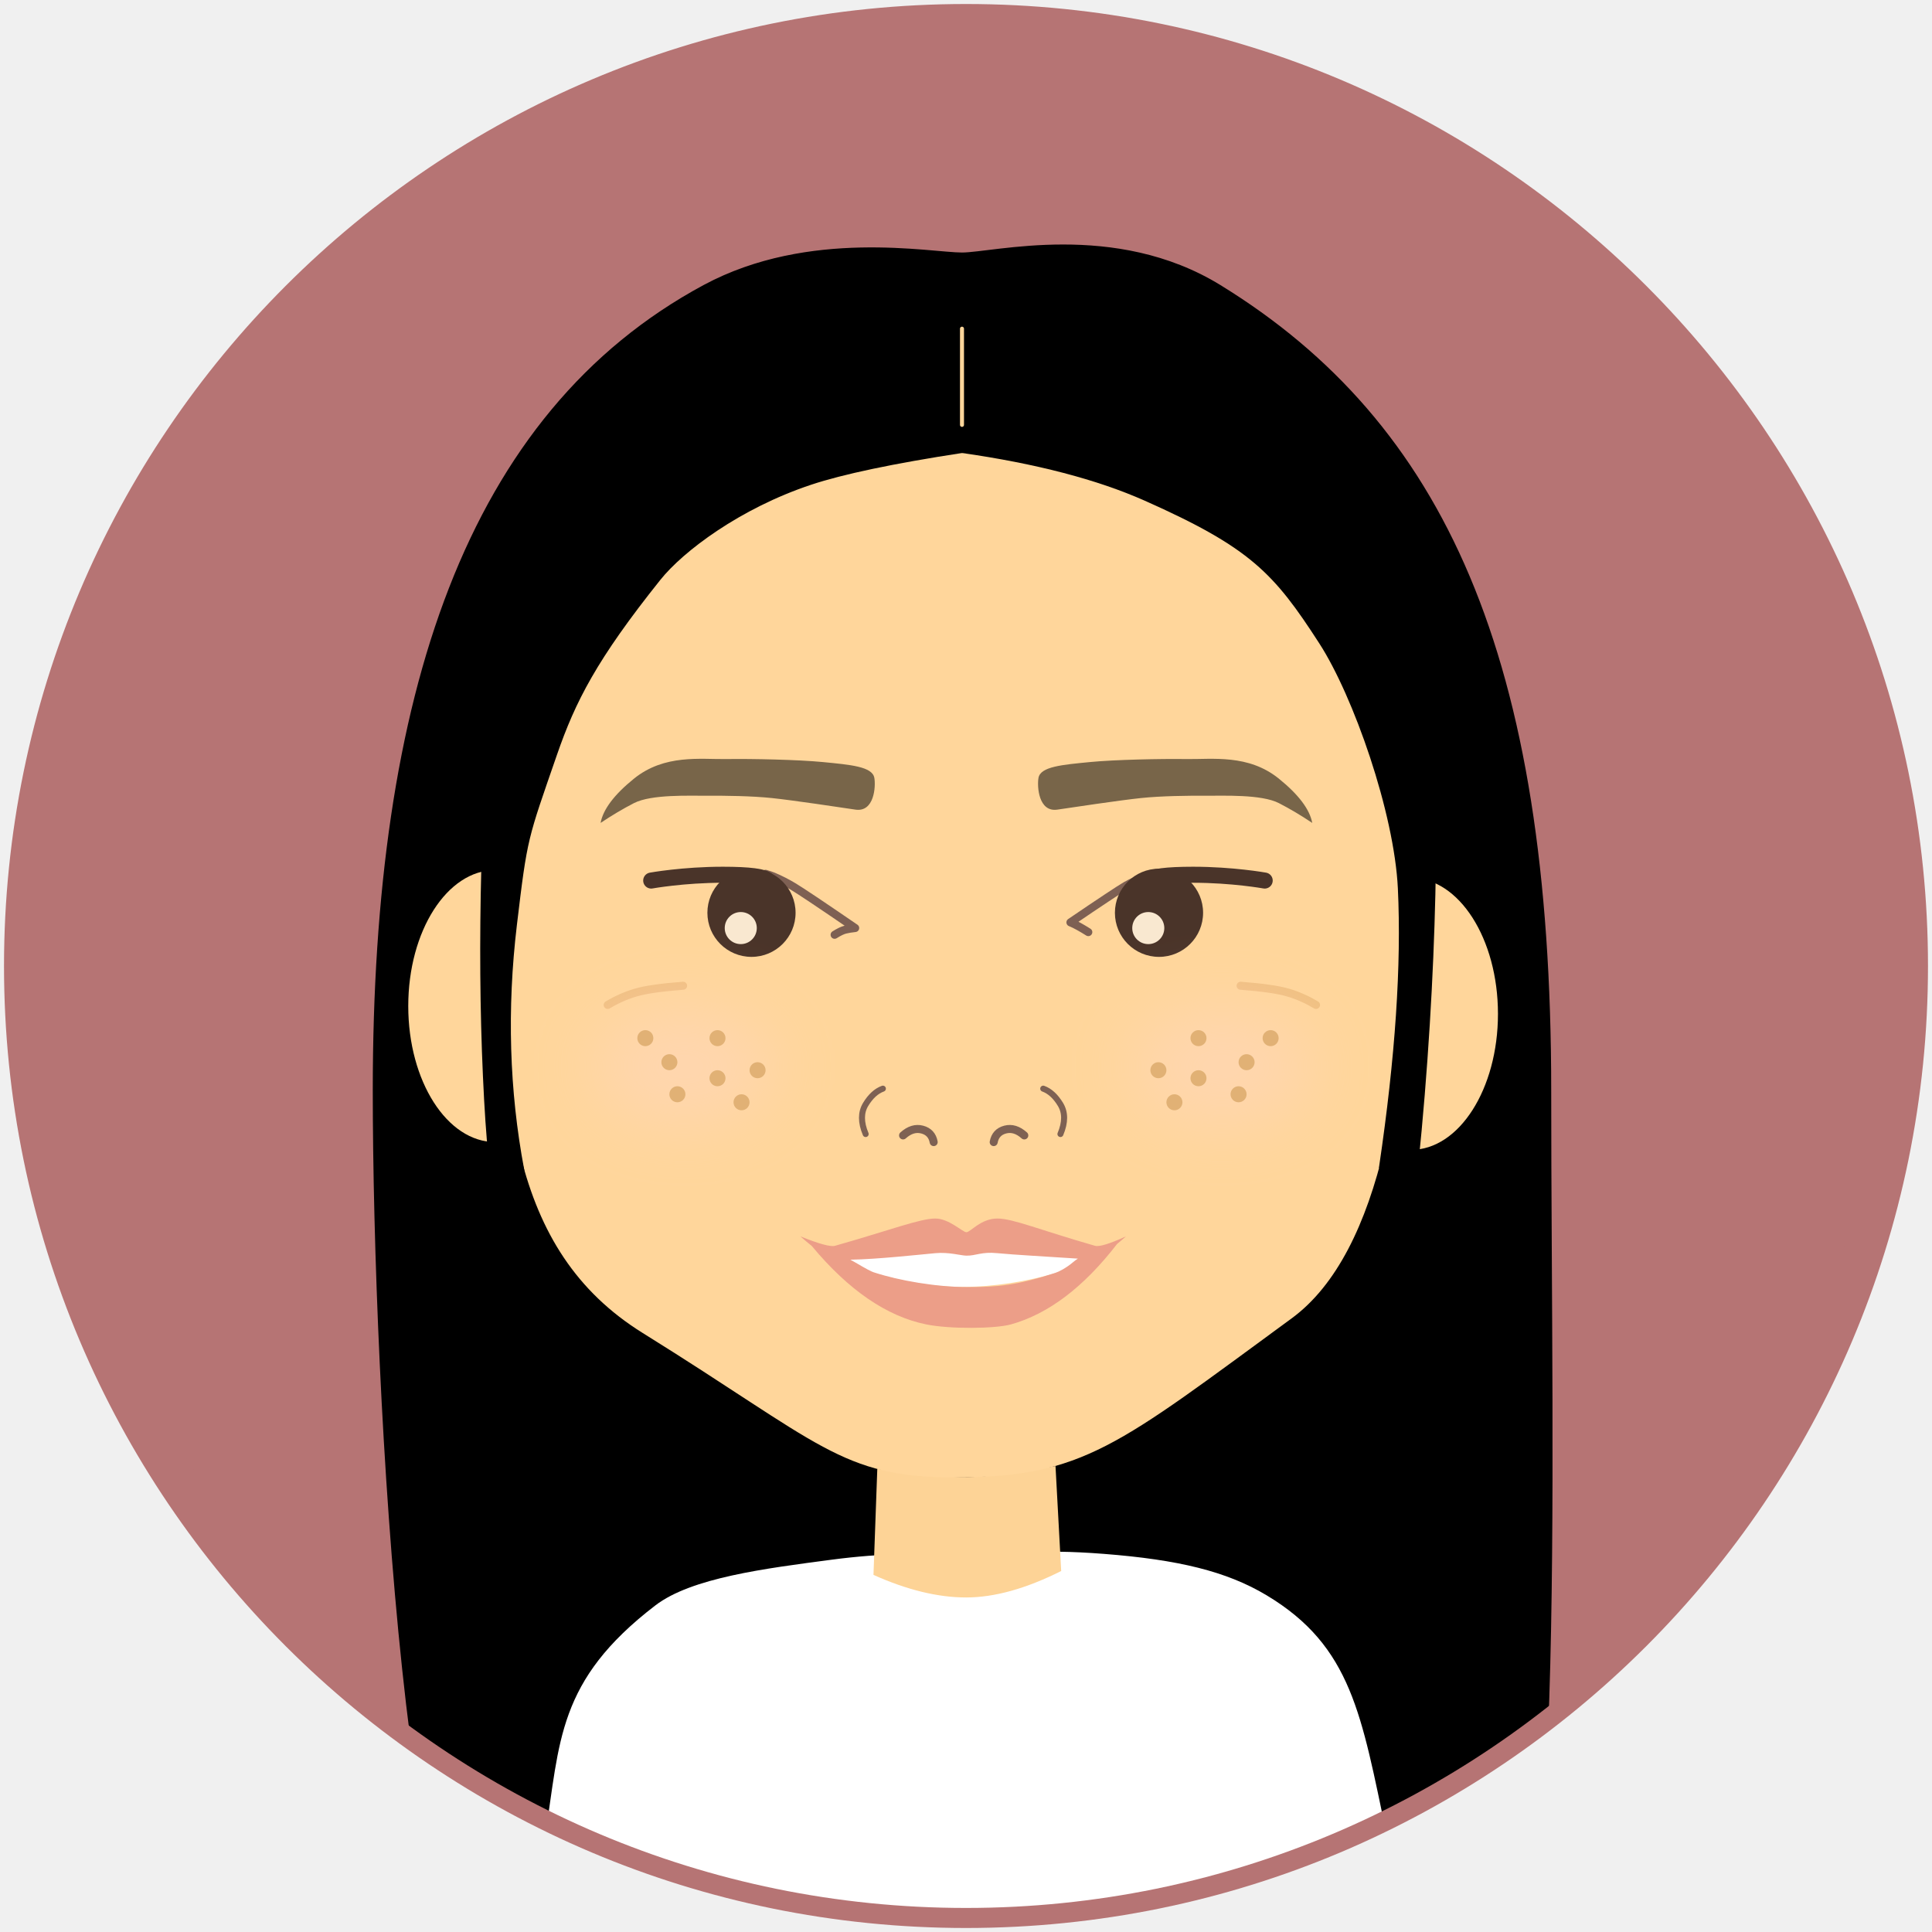
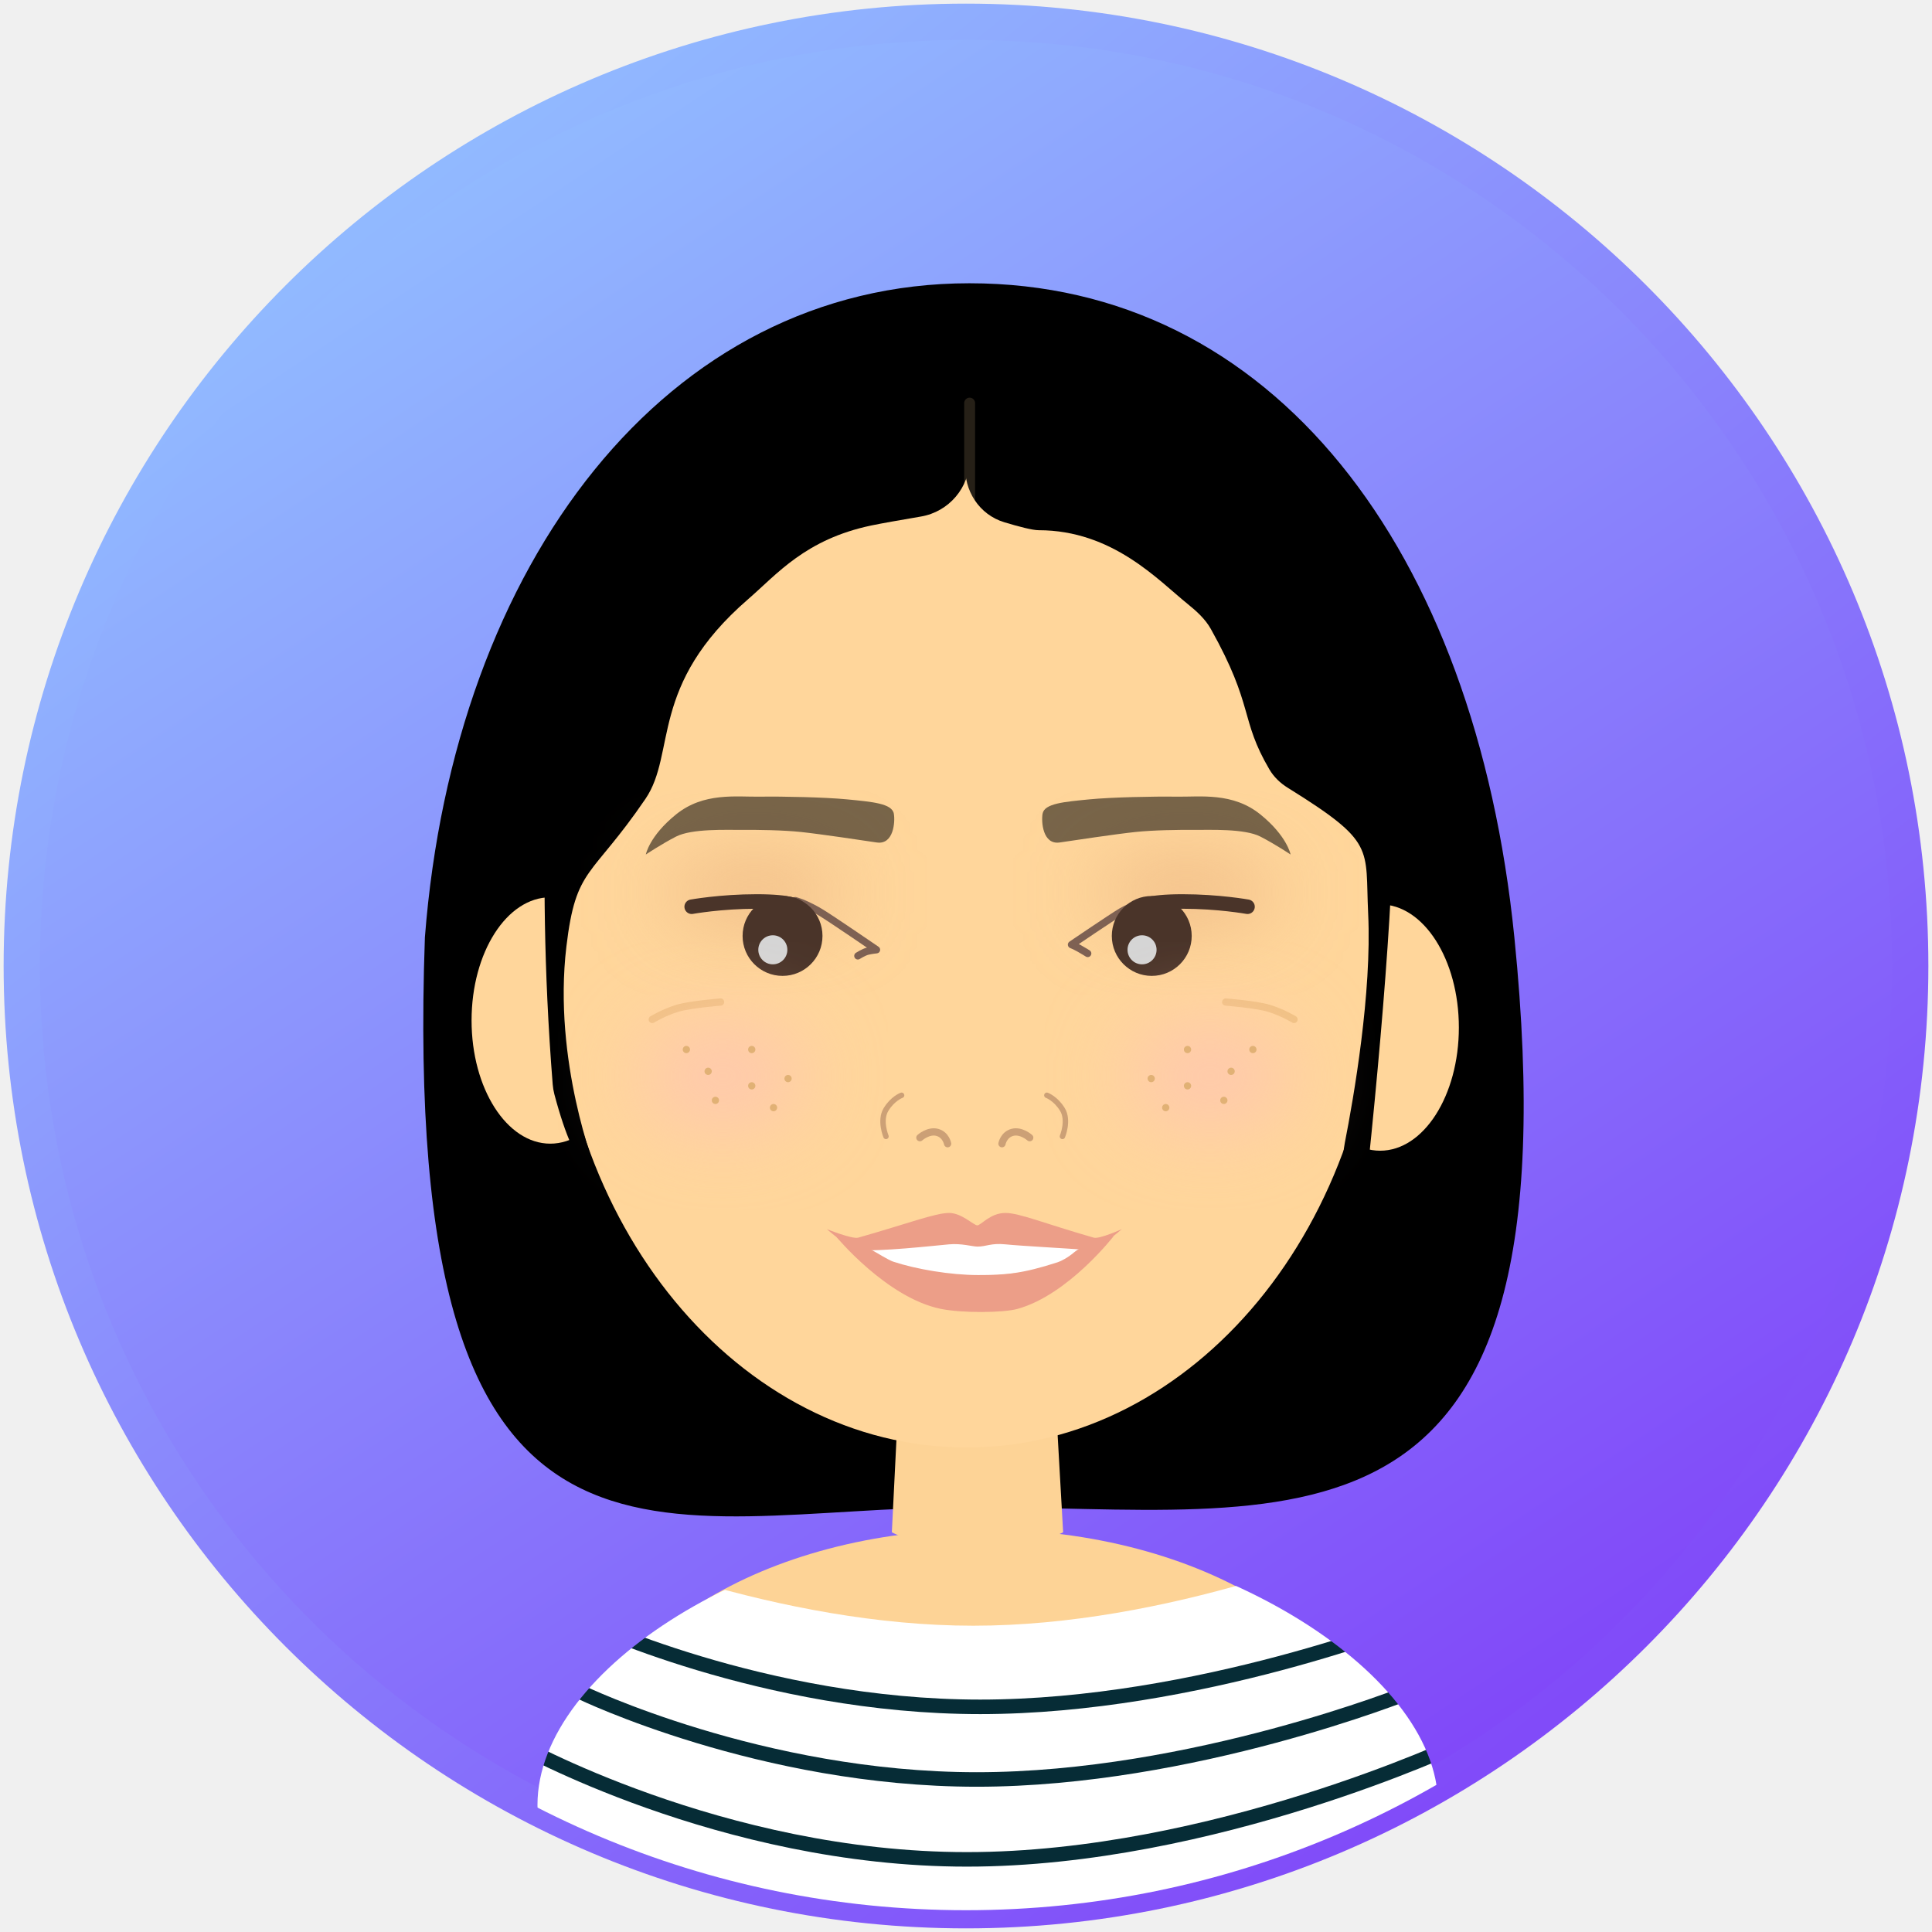
- <svg xmlns="http://www.w3.org/2000/svg" xmlns:xlink="http://www.w3.org/1999/xlink" width="241px" height="241px" viewBox="0 0 241 241" version="1.1">
-   <defs>
-     <circle id="path-1" cx="117.5" cy="117.5" r="117.5" />
-     <filter x="-50.3%" y="-231.2%" width="200.5%" height="562.4%" filterUnits="objectBoundingBox" id="filter-3">
-       <feGaussianBlur stdDeviation="4.168" in="SourceGraphic" />
-     </filter>
-     <filter x="-4.8%" y="-6.8%" width="109.5%" height="113.7%" filterUnits="objectBoundingBox" id="filter-4">
-       <feGaussianBlur stdDeviation="0" in="SourceGraphic" />
-     </filter>
-     <filter x="-50.3%" y="-231.2%" width="200.5%" height="562.4%" filterUnits="objectBoundingBox" id="filter-5">
-       <feGaussianBlur stdDeviation="4.168" in="SourceGraphic" />
-     </filter>
-     <filter x="-4.5%" y="-6.6%" width="109.0%" height="113.1%" filterUnits="objectBoundingBox" id="filter-6">
-       <feGaussianBlur stdDeviation="0" in="SourceGraphic" />
-     </filter>
-     <filter x="-55.1%" y="-88.9%" width="210.1%" height="277.9%" filterUnits="objectBoundingBox" id="filter-7">
-       <feGaussianBlur stdDeviation="4.168" in="SourceGraphic" />
-     </filter>
-     <filter x="-55.1%" y="-88.9%" width="210.1%" height="277.9%" filterUnits="objectBoundingBox" id="filter-8">
-       <feGaussianBlur stdDeviation="4.168" in="SourceGraphic" />
-     </filter>
-   </defs>
-   <g id="logo" stroke="none" stroke-width="1" fill="none" fill-rule="evenodd">
-     <g id="line-colour-long-hair-circle">
-       <g id="emily-line-long-hair" transform="translate(3, 3)">
-         <mask id="mask-2" fill="white">
-           <use xlink:href="#path-1" />
-         </mask>
-         <use id="Mask" stroke="#B67474" stroke-width="5" fill="#B67474" fill-rule="nonzero" xlink:href="#path-1" />
-         <g mask="url(#mask-2)">
-           <g transform="translate(22, 28)">
-             <path d="M160,218 C170.018,220.887 168,154 168,105 C168,50.927 154.69,22.04 127,5 C114,-3 99,1 95,1 C91,1 76,-2 63,5 C33.605,20.828 22,55.868 22,105 C22,142.636 26.4,221.792 38,218 C63.587,209.635 78.664,228.133 95,228.001 C111.864,227.863 130.032,209.365 160,218 Z" id="Hair" stroke="#000000" stroke-width="1" fill="#000000" fill-rule="nonzero" />
-             <path d="M98.816,216.477 C128.307,216.477 151.899,216.511 148,198 C144.827,182.938 143.621,174.372 133,168 C128,165 121.953,163.554 112.718,162.834 C103.942,162.151 102.256,162.984 97,162.834 C90.801,162.658 84.905,162.743 78.775,163.554 C70.427,164.657 61.25,165.808 56.746,169.264 C44.462,178.685 44.872,186.221 43,198 C39.313,221.2 69.325,216.477 98.816,216.477 Z" id="Shoulders" stroke="none" fill="#FFFFFF" fill-rule="nonzero" />
-             <path d="M84.435,152.22 C89.389,152.939 93.133,153.282 95.667,153.251 C98.2,153.219 101.867,152.76 106.666,151.875 L107.375,164.969 C102.997,167.169 99.045,168.269 95.518,168.269 C91.991,168.269 88.138,167.33 83.958,165.453 L84.435,152.22 Z" id="Neck" stroke="none" fill="#FDD396" fill-rule="nonzero" />
-             <g id="face" stroke="none" stroke-width="1" fill="none" fill-rule="evenodd" transform="translate(25.92583, 15.71283)">
-               <path d="M68.14,137.581 C84.223,137.581 88.532,133.599 110.183,117.753 C121.461,109.498 124.922,87.108 124.922,63.097 C124.922,25.13 101.27,5.68434189e-14 67.935,5.68434189e-14 C34.6,5.68434189e-14 11.358,23.396 11.358,63.097 C11.358,90.124 12.522,109.174 29.264,119.578 C51.438,133.358 53.993,137.581 68.14,137.581 Z" id="Face-Emily" fill="#FFD69B" fill-rule="nonzero" />
-               <ellipse id="left-ear" fill="#FFD69B" fill-rule="nonzero" cx="10.838" cy="78.787" rx="10.838" ry="16.961" />
-               <ellipse id="right-ear" fill="#FFD69B" fill-rule="nonzero" cx="125.094" cy="79.76" rx="10.838" ry="16.959" />
-             </g>
-             <path d="M78.383,11.811 C95.296,10.043 107.256,9.832 114.265,11.177 C121.274,12.523 128.933,16.501 137.24,23.111 C146.521,38.327 151.775,50.221 153.003,58.794 C154.113,66.536 153.887,90.523 151.393,114.525 C151.022,118.096 149.737,118.096 147.536,114.525 C149.549,100.937 150.327,89.362 149.871,79.799 C149.416,70.257 144.3,55.663 140,49 C134.286,40.145 131.268,36.897 118,31 C112,28.333 104.333,26.333 95,25 L78.383,11.811 Z" id="Bangs-Right" stroke="#000000" stroke-width="1" fill="#000000" fill-rule="nonzero" />
-             <path d="M16.974,26.382 C34.282,24.573 46.523,24.357 53.696,25.734 C60.869,27.111 68.062,31.351 75.274,38.454 C86.555,55.339 95.842,71.122 103.135,85.803 C110.428,100.485 111.113,104.574 105.191,98.071 C102.023,88.517 97.335,79.435 91.127,70.826 C84.624,61.81 84.791,62.148 76.407,54.619 C71.139,49.888 66.216,46.548 54.371,41.68 C50.094,39.922 41.223,38.664 31.936,40.396 C27.791,41.169 21.605,43.073 13.379,46.109 L16.974,26.382 Z" id="Bangs-Left" stroke="#000000" stroke-width="1" fill="#000000" fill-rule="nonzero" transform="translate(61.27522, 62.9534) scale(-1, 1) rotate(29) translate(-61.27522, -62.9534) " />
-             <line x1="95" y1="10" x2="95" y2="22" id="hairline" stroke="#FFD69B" stroke-width="0.5" fill="none" stroke-linecap="round" fill-rule="nonzero" />
-             <ellipse id="Eyeshadow-RIght" stroke="none" fill-opacity="0.92" fill="#E2A577" fill-rule="nonzero" style="mix-blend-mode: lighten;" filter="url(#filter-3)" cx="124.169" cy="76.704" rx="12.438" ry="2.704" />
-             <g id="right-eye" stroke="none" stroke-width="1" fill="none" fill-rule="evenodd" transform="translate(108, 77)">
-               <path d="M11.006,0.95 C10.598,1.071 10.289,1.175 10.08,1.262 C9.126,1.656 8.112,2.075 7.435,2.477 C6.534,3.012 4.23,4.539 0.524,7.059 C0.829,7.181 1.179,7.351 1.572,7.569 C1.965,7.786 2.361,8.021 2.758,8.274" id="Line-2" stroke="#7E6153" stroke-linecap="round" stroke-linejoin="round" fill-rule="nonzero" filter="url(#filter-4)" />
-               <circle fill="#4A3429" fill-rule="nonzero" cx="11.575" cy="5.862" r="5.5" />
-               <circle id="right-eye-highlight" fill="#F9E8D0" fill-rule="nonzero" cx="10.238" cy="7.77" r="2" />
-               <path d="M10.233,1.841 C10.67,1.358 12.534,1.117 15.823,1.117 C20.757,1.117 24.76,1.841 24.76,1.841" id="Eyelid-Right" stroke="#4A3429" stroke-width="2" stroke-linecap="round" fill-rule="nonzero" />
-             </g>
-             <ellipse id="Eyeshadow-Left" stroke="none" fill-opacity="0.92" fill="#E2A577" fill-rule="nonzero" style="mix-blend-mode: lighten;" filter="url(#filter-5)" cx="64.683" cy="76.704" rx="12.438" ry="2.704" />
-             <g id="left-eye" stroke="none" stroke-width="1" fill="none" fill-rule="evenodd" transform="translate(56, 77)">
-               <path d="M25.679,1 C25.271,1.122 24.963,1.226 24.753,1.312 C23.799,1.706 22.92,2.18 22.243,2.583 C21.343,3.118 18.762,4.845 14.5,7.764 C14.987,7.814 15.402,7.883 15.745,7.968 C16.087,8.053 16.529,8.266 17.07,8.607" id="Line-2" stroke="#7E6153" stroke-linecap="round" stroke-linejoin="round" fill-rule="nonzero" filter="url(#filter-6)" transform="translate(20.08954, 4.803387) scale(-1, 1) translate(-20.08954, -4.803387) " />
-               <circle fill="#4A3429" fill-rule="nonzero" cx="12.741" cy="5.862" r="5.5" />
-               <circle id="left-eye-highlight" fill="#F9E8D0" fill-rule="nonzero" cx="11.404" cy="7.77" r="2" />
-               <path d="M0.233,1.841 C0.67,1.358 2.534,1.117 5.823,1.117 C10.757,1.117 14.76,1.841 14.76,1.841" id="Eyelid-Right" stroke="#4A3429" stroke-width="2" stroke-linecap="round" fill-rule="nonzero" transform="translate(7.496087, 1.617156) scale(-1, 1) translate(-7.496087, -1.617156) " />
-             </g>
-             <path d="M95.036,129.529 C103.378,129.529 110.757,126.575 110.873,126.044 C110.885,125.986 112.013,125.385 112.321,125.136 C112.391,125.08 112.638,124.96 112.575,124.96 C109.639,124.96 104.494,124.883 95.036,124.883 C85.578,124.883 76.453,124.748 77.061,125.017 C77.669,125.287 85.578,129.529 95.036,129.529 Z" id="teeth" stroke="none" fill="#FFFFFF" fill-rule="nonzero" />
-             <path d="M99.415,121 C101.363,121 104.796,122.457 111.589,124.402 C112.117,124.553 113.405,124.162 115.454,123.228 C115.062,123.577 114.691,123.894 114.341,124.179 L114.367,124.146 C110.2,129.554 105.778,132.907 101.103,134.208 C99.139,134.754 93.501,134.809 90.538,134.208 C85.617,133.209 80.857,129.946 76.256,124.418 C75.824,124.074 75.353,123.677 74.843,123.228 C77.171,124.166 78.609,124.557 79.157,124.402 C85.978,122.471 89.761,121 91.676,121 C93.387,121 95.085,122.709 95.547,122.709 C96.065,122.709 97.333,121 99.415,121 Z M95.547,125.632 C94.849,125.621 93.385,125.168 91.676,125.322 C89.667,125.504 84.503,126.079 81.073,126.137 C81.268,126.238 81.454,126.343 81.637,126.45 C83.141,127.336 83.68,127.606 83.975,127.704 C87.124,128.745 91.844,129.551 95.692,129.551 C99.426,129.551 101.74,129.371 106.621,127.788 C107.108,127.63 108.017,127.159 108.85,126.45 C109.031,126.297 109.233,126.147 109.457,126.002 C105.969,125.772 101.319,125.514 99.415,125.322 C97.416,125.121 96.762,125.651 95.547,125.632 Z" id="Lips" stroke="none" fill="#EC9E88" fill-rule="nonzero" />
-             <path d="M110.612,65.597 C113.586,64.88 119.338,63.947 122.416,63.562 C125.672,63.155 130.012,61.852 134.219,64.376 C136.933,66.005 138.561,67.633 139.104,69.261 C137.574,68.521 136.088,67.899 134.644,67.396 C132.318,66.586 127.631,67.465 125.523,67.746 C123.26,68.048 119.978,68.549 117.483,69.171 C114.988,69.792 109.051,71.55 107.401,72.041 C105.104,72.724 104.466,69.524 104.506,68.447 C104.561,67.016 107.209,66.419 110.612,65.597 Z" id="Eyebrow-Right" stroke="none" fill-opacity="0.53" fill="#000000" fill-rule="nonzero" transform="translate(121.8042, 67.49904) rotate(8) translate(-121.8042, -67.49904) " />
-             <path d="M55.612,65.597 C58.586,64.88 64.338,63.947 67.416,63.562 C70.672,63.155 75.012,61.852 79.219,64.376 C81.933,66.005 83.561,67.633 84.104,69.261 C82.574,68.521 81.088,67.899 79.644,67.396 C77.318,66.586 72.631,67.465 70.523,67.746 C68.26,68.048 64.978,68.549 62.483,69.171 C59.988,69.792 54.051,71.55 52.401,72.041 C50.104,72.724 49.466,69.524 49.506,68.447 C49.561,67.016 52.209,66.419 55.612,65.597 Z" id="Eyebrow-Left" stroke="none" fill-opacity="0.53" fill="#000000" fill-rule="nonzero" transform="translate(66.80424, 67.49904) scale(-1, 1) rotate(8) translate(-66.80424, -67.49904) " />
-             <path d="M129.757,91.963 C132.523,92.176 134.507,92.464 135.71,92.825 C136.914,93.186 138.065,93.697 139.164,94.358" id="Cheek-Right" stroke="#EFC180" stroke-width="1" fill="none" stroke-linecap="round" fill-rule="nonzero" />
-             <path d="M50.803,91.963 C53.569,92.176 55.553,92.464 56.756,92.825 C57.96,93.186 59.111,93.697 60.21,94.358" id="Cheek-Left" stroke="#EFC180" stroke-width="1" fill="none" stroke-linecap="round" fill-rule="nonzero" transform="translate(55.50666, 93.16062) scale(-1, 1) translate(-55.50666, -93.16062) " />
-             <g id="nose" stroke="none" stroke-width="1" fill="none" fill-rule="evenodd" transform="translate(82, 104)" stroke-linecap="round">
-               <path d="M0.984,6.461 C0.371,5.005 0.371,3.772 0.984,2.761 C1.597,1.751 2.312,1.097 3.131,0.8" id="Line" stroke="#7E6153" stroke-width="0.75" fill-rule="nonzero" />
-               <path d="M23.593,6.461 C22.98,5.005 22.98,3.772 23.593,2.761 C24.205,1.751 24.921,1.097 25.74,0.8" id="Line" stroke="#7E6153" stroke-width="0.75" fill-rule="nonzero" transform="translate(24.4365, 3.630613) scale(-1, 1) translate(-24.4365, -3.630613) " />
-               <path d="M16.955,6.635 C17.735,5.935 18.529,5.691 19.335,5.903 C20.141,6.115 20.62,6.636 20.772,7.466" id="Line" stroke="#7E6153" fill-rule="nonzero" transform="translate(18.86334, 6.647419) scale(-1, 1) translate(-18.86334, -6.647419) " />
-               <path d="M5.65,6.635 C6.431,5.935 7.224,5.691 8.03,5.903 C8.836,6.115 9.316,6.636 9.468,7.466" id="Line" stroke="#7E6153" fill-rule="nonzero" />
-             </g>
-             <ellipse id="Blush-Right" stroke="none" fill-opacity="0.92" fill="#FFC6B1" fill-rule="nonzero" style="mix-blend-mode: lighten;" filter="url(#filter-7)" cx="127.413" cy="102.044" rx="11.356" ry="7.03" />
-             <g id="Right-Freckles" stroke="none" stroke-width="1" fill="none" fill-rule="evenodd" transform="translate(119, 98)">
-               <circle id="Oval-2" fill="#E1B175" fill-rule="nonzero" cx="5.5" cy="0.5" r="1" />
-               <circle id="Oval-2" fill="#E1B175" fill-rule="nonzero" cx="11.5" cy="3.5" r="1" />
-               <circle id="Oval-2" fill="#E1B175" fill-rule="nonzero" cx="10.5" cy="7.5" r="1" />
-               <circle id="Oval-2" fill="#E1B175" fill-rule="nonzero" cx="14.5" cy="0.5" r="1" />
-               <circle id="Oval-2" fill="#E1B175" fill-rule="nonzero" cx="2.5" cy="8.5" r="1" />
-               <circle id="Oval-2" fill="#E1B175" fill-rule="nonzero" cx="5.5" cy="5.5" r="1" />
-               <circle id="Oval-2" fill="#E1B175" fill-rule="nonzero" cx="0.5" cy="4.5" r="1" />
-             </g>
-             <ellipse id="Blush-Left" stroke="none" fill-opacity="0.92" fill="#FFC6B1" fill-rule="nonzero" style="mix-blend-mode: lighten;" filter="url(#filter-8)" cx="60.356" cy="102.044" rx="11.356" ry="7.03" />
-             <g id="Left-Freckles" stroke="none" stroke-width="1" fill="none" fill-rule="evenodd" transform="translate(62.5, 102.5) scale(-1, 1) translate(-62.5, -102.5) translate(55, 98)">
-               <circle id="Oval-2" fill="#E1B175" fill-rule="nonzero" cx="5.5" cy="0.5" r="1" />
-               <circle id="Oval-2" fill="#E1B175" fill-rule="nonzero" cx="11.5" cy="3.5" r="1" />
-               <circle id="Oval-2" fill="#E1B175" fill-rule="nonzero" cx="10.5" cy="7.5" r="1" />
-               <circle id="Oval-2" fill="#E1B175" fill-rule="nonzero" cx="14.5" cy="0.5" r="1" />
-               <circle id="Oval-2" fill="#E1B175" fill-rule="nonzero" cx="2.5" cy="8.5" r="1" />
-               <circle id="Oval-2" fill="#E1B175" fill-rule="nonzero" cx="5.5" cy="5.5" r="1" />
-               <circle id="Oval-2" fill="#E1B175" fill-rule="nonzero" cx="0.5" cy="4.5" r="1" />
-             </g>
-           </g>
-         </g>
-       </g>
+ <svg xmlns="http://www.w3.org/2000/svg" width="266" height="266" viewBox="0 0 266 266" fill="none">
+   <circle cx="133" cy="133" r="130" fill="url(#paint0_linear_626_5426)" stroke="url(#paint1_linear_626_5426)" stroke-width="5" />
+   <mask id="mask0_626_5426" style="mask-type:luminance" maskUnits="userSpaceOnUse" x="3" y="3" width="260" height="260">
+     <circle cx="133" cy="133" r="130" fill="white" />
+   </mask>
+   <g mask="url(#mask0_626_5426)">
+     <ellipse cx="135.325" cy="244.78" rx="54.699" ry="34.219" fill="#FDD396" />
+     <mask id="mask1_626_5426" style="mask-type:luminance" maskUnits="userSpaceOnUse" x="74" y="210" width="124" height="69">
+       <path d="M198 248.5C198 267.399 165.534 279 135.325 279C105.115 279 74 274.5 74 248.5C74 229.601 105.115 210.561 135.325 210.561C165.534 210.561 198 229.601 198 248.5Z" fill="white" />
+     </mask>
+     <g mask="url(#mask1_626_5426)">
+       <path d="M66 211.241C66 208.998 68.386 207.506 70.431 208.428C80.734 213.074 107.454 223.83 134 223.83C160.546 223.83 187.266 213.074 197.569 208.428C199.614 207.506 202 208.998 202 211.241V271C202 272.656 200.657 274 199 274H69C67.343 274 66 272.656 66 271V211.241Z" fill="white" />
+       <path d="M80 223C80 223 105.026 235 134.96 235C164.893 235 195 223 195 223" stroke="#062C36" stroke-width="2" stroke-linecap="square" />
+       <path d="M80 233C80 233 104.809 245 134.482 245C164.155 245 194 233 194 233" stroke="#062C36" stroke-width="2" stroke-linecap="square" />
+       <path d="M71 240C71 240 99.291 256 133.128 256C166.966 256 201 240 201 240" stroke="#062C36" stroke-width="2" stroke-linecap="square" />
    </g>
  </g>
+   <path d="M208.5 129.056C217.502 218.318 177.719 207.413 133.015 207.5C90.957 207.582 55.113 224.955 58.5 129.056C62.5 77.5 91.763 39 133.469 39C175.175 39 203.097 75.492 208.5 129.056Z" fill="black" />
+   <path d="M123.702 192.582H145.333L146.375 210.969C146.375 210.969 139.808 214.269 134.518 214.269C129.227 214.269 122.791 210.969 122.791 210.969L123.702 192.582Z" fill="#FDD396" />
+   <ellipse cx="133.066" cy="130.503" rx="56.782" ry="68.79" fill="#FFD69B" />
+   <ellipse cx="75.764" cy="140.5" rx="10.838" ry="16.961" fill="#FFD69B" />
+   <ellipse cx="190.02" cy="141.473" rx="10.838" ry="16.959" fill="#FFD69B" />
+   <path d="M133.006 62.664C133.287 58.588 136.598 55.408 140.675 55.664C143.998 55.872 148.217 56.304 152.765 57.177C161.39 58.833 171.326 65.803 174.617 68.254C175.37 68.814 175.983 69.508 176.46 70.316C179.334 75.189 189.914 93.7 191.503 104.794C192.613 112.536 190.865 136.523 188.371 160.525C188.146 162.69 187.47 163.105 186.745 162.83C184.79 162.091 184.755 159.391 185.157 157.34C186.392 151.047 188.89 136.684 188.371 125.799C187.933 116.631 189.482 116.034 177.299 108.461C176.28 107.828 175.39 106.983 174.782 105.949C170.665 98.948 172.728 97.344 166.708 86.594C165.94 85.223 164.735 84.136 163.511 83.15C159.468 79.893 153.194 73 143 73C142.147 73 140.227 72.495 138.26 71.9C134.827 70.861 132.671 67.527 132.917 63.949L133.006 62.664Z" fill="black" />
+   <path d="M133.5 55C133.5 55 97.269 65.703 88.86 72.726C80.451 79.749 76.154 94.313 76.154 94.313C76.154 94.313 73.537 117.174 76.098 149.314C76.135 149.767 76.213 150.232 76.329 150.671C79.587 162.93 82 161 82 161C82 161 76.099 146.12 77.983 130.311C79.299 119.273 81.36 121 88.86 110C93.169 103.68 89.276 94.376 103 82.5C107 79.038 110.873 74.255 119.982 72.344C121.314 72.065 124.095 71.577 126.791 71.118C130.657 70.46 133.5 67.12 133.5 63.198L133.5 55Z" fill="black" />
+   <g filter="url(#filter0_f_626_5426)">
+     <ellipse cx="163.35" cy="122.821" rx="12.438" ry="2.704" fill="#E2A577" fill-opacity="0.92" style="mix-blend-mode:lighten" />
+   </g>
+   <g filter="url(#filter1_f_626_5426)">
+     <ellipse cx="103.864" cy="122.821" rx="12.438" ry="2.704" fill="#E2A577" fill-opacity="0.92" style="mix-blend-mode:lighten" />
+   </g>
+   <path d="M158.006 123.95C158.006 123.95 157.394 124.132 157.08 124.262C156.126 124.656 155.112 125.075 154.435 125.477C153.084 126.28 147.524 130.059 147.524 130.059C147.524 130.059 147.982 130.243 148.572 130.569C149.162 130.895 149.758 131.275 149.758 131.275" stroke="#7E6153" stroke-linecap="round" stroke-linejoin="round" />
+   <circle cx="158.575" cy="128.862" r="5.5" fill="#4A3429" />
+   <circle cx="157.238" cy="130.77" r="2" fill="#D5D5D5" />
+   <path d="M157.232 124.841C157.232 124.841 157.889 124.117 162.823 124.117C167.757 124.117 171.759 124.841 171.759 124.841" stroke="#4A3429" stroke-width="2" stroke-linecap="round" />
+   <path d="M109.5 124C109.5 124 110.112 124.182 110.426 124.312C111.38 124.706 112.259 125.18 112.936 125.583C114.287 126.385 120.679 130.764 120.679 130.764C120.679 130.764 119.949 130.84 119.434 130.968C118.92 131.096 118.109 131.607 118.109 131.607" stroke="#7E6153" stroke-linecap="round" stroke-linejoin="round" />
+   <circle cx="107.741" cy="128.862" r="5.5" fill="#4A3429" />
+   <circle cx="106.404" cy="130.77" r="2" fill="#D5D5D5" />
+   <path d="M109.759 124.841C109.759 124.841 109.103 124.117 104.169 124.117C99.235 124.117 95.232 124.841 95.232 124.841" stroke="#4A3429" stroke-width="2" stroke-linecap="round" />
+   <path d="M150 171.5C150 172.792 143.807 175.646 133.99 175.646C124.172 175.646 119 172.792 119 171.5C119 170.208 124.172 170.966 133.99 170.966C143.807 170.966 150 170.208 150 171.5Z" fill="white" />
+   <path d="M115.125 170.259C115.125 170.259 118.328 171.091 120.637 172.45C122.141 173.336 122.68 173.606 122.975 173.704C126.124 174.745 130.844 175.551 134.692 175.551C138.426 175.551 140.74 175.371 145.621 173.788C146.108 173.63 147.017 173.159 147.85 172.45C149.471 171.072 153.367 170.146 153.367 170.146C153.367 170.146 147.116 178.257 140.103 180.208C138.139 180.754 132.501 180.809 129.538 180.208C122.086 178.695 115.125 170.259 115.125 170.259Z" fill="#EC9E88" />
+   <path d="M113.843 169.228C113.843 169.228 117.335 170.635 118.157 170.402C124.978 168.471 128.761 167 130.676 167C132.387 167 134.086 168.709 134.547 168.709C135.066 168.709 136.334 167 138.415 167C140.363 167 143.796 168.457 150.59 170.402C151.381 170.629 154.454 169.228 154.454 169.228C154.454 169.228 151.129 172.188 149.819 172.095C146.297 171.843 140.58 171.541 138.415 171.322C136.416 171.121 135.762 171.651 134.547 171.632C133.849 171.621 132.385 171.168 130.676 171.322C128.237 171.543 121.148 172.343 118.157 172.095C116.987 171.998 113.843 169.228 113.843 169.228Z" fill="#EC9E88" />
+   <path d="M149.986 110.058C153.031 109.761 158.857 109.638 161.958 109.686C165.239 109.736 169.718 109.049 173.533 112.134C177.224 115.119 177.69 117.651 177.69 117.651C177.69 117.651 175.573 116.233 173.533 115.184C171.343 114.058 166.579 114.276 164.453 114.261C162.169 114.245 158.85 114.285 156.293 114.553C153.735 114.821 147.612 115.735 145.91 115.992C143.539 116.348 143.353 113.091 143.543 112.03C143.796 110.62 146.502 110.398 149.986 110.058Z" fill="black" fill-opacity="0.53" />
+   <path d="M116.623 110.058C113.578 109.761 107.752 109.638 104.651 109.686C101.37 109.736 96.89 109.049 93.075 112.134C89.384 115.119 88.918 117.651 88.918 117.651C88.918 117.651 91.035 116.233 93.075 115.184C95.266 114.058 100.029 114.276 102.155 114.261C104.439 114.245 107.758 114.285 110.316 114.553C112.873 114.821 118.997 115.735 120.699 115.992C123.069 116.348 123.256 113.091 123.065 112.03C122.812 110.62 120.107 110.398 116.623 110.058Z" fill="black" fill-opacity="0.53" />
+   <path d="M168.757 137.963C168.757 137.963 172.905 138.283 174.71 138.825C176.515 139.366 178.164 140.358 178.164 140.358" stroke="#EFC180" stroke-linecap="round" />
+   <path d="M99.21 137.963C99.21 137.963 95.062 138.283 93.257 138.825C91.452 139.366 89.803 140.358 89.803 140.358" stroke="#EFC180" stroke-linecap="round" />
+   <g filter="url(#filter2_f_626_5426)">
+     <ellipse cx="166.594" cy="148.162" rx="11.356" ry="7.03" fill="#FFC6B1" fill-opacity="0.92" style="mix-blend-mode:lighten" />
+   </g>
+   <g filter="url(#filter3_f_626_5426)">
+     <ellipse cx="99.538" cy="148.162" rx="11.356" ry="7.03" fill="#FFC6B1" fill-opacity="0.92" style="mix-blend-mode:lighten" />
+   </g>
+   <path d="M121.984 156.461C121.984 156.461 121.065 154.277 121.984 152.761C122.903 151.246 124.131 150.8 124.131 150.8" stroke="#CCA076" stroke-width="0.75" stroke-linecap="round" />
+   <path d="M146.28 156.461C146.28 156.461 147.199 154.277 146.28 152.761C145.361 151.246 144.133 150.8 144.133 150.8" stroke="#CCA076" stroke-width="0.75" stroke-linecap="round" />
+   <path d="M141.772 156.635C141.772 156.635 140.601 155.585 139.392 155.903C138.183 156.221 137.954 157.466 137.954 157.466" stroke="#CCA076" stroke-linecap="round" />
+   <path d="M126.65 156.635C126.65 156.635 127.821 155.585 129.031 155.903C130.24 156.221 130.468 157.466 130.468 157.466" stroke="#CCA076" stroke-linecap="round" />
+   <path opacity="0.15" d="M133.5 55.5V69.5" stroke="#FFD69B" stroke-width="1.5" stroke-linecap="round" />
+   <circle cx="163.5" cy="144.5" r="0.5" fill="#E1B175" />
+   <circle cx="169.5" cy="147.5" r="0.5" fill="#E1B175" />
+   <circle cx="168.5" cy="151.5" r="0.5" fill="#E1B175" />
+   <circle cx="172.5" cy="144.5" r="0.5" fill="#E1B175" />
+   <circle cx="160.5" cy="152.5" r="0.5" fill="#E1B175" />
+   <circle cx="163.5" cy="149.5" r="0.5" fill="#E1B175" />
+   <circle cx="158.5" cy="148.5" r="0.5" fill="#E1B175" />
+   <circle cx="0.5" cy="0.5" r="0.5" transform="matrix(-1 0 0 1 104 144)" fill="#E1B175" />
+   <circle cx="0.5" cy="0.5" r="0.5" transform="matrix(-1 0 0 1 98 147)" fill="#E1B175" />
+   <circle cx="0.5" cy="0.5" r="0.5" transform="matrix(-1 0 0 1 99 151)" fill="#E1B175" />
+   <circle cx="0.5" cy="0.5" r="0.5" transform="matrix(-1 0 0 1 95 144)" fill="#E1B175" />
+   <circle cx="0.5" cy="0.5" r="0.5" transform="matrix(-1 0 0 1 107 152)" fill="#E1B175" />
+   <circle cx="0.5" cy="0.5" r="0.5" transform="matrix(-1 0 0 1 104 149)" fill="#E1B175" />
+   <circle cx="0.5" cy="0.5" r="0.5" transform="matrix(-1 0 0 1 109 148)" fill="#E1B175" />
+   <defs>
+     <filter id="filter0_f_626_5426" x="139.582" y="108.787" width="47.535" height="28.067" filterUnits="userSpaceOnUse" color-interpolation-filters="sRGB">
+       <feFlood flood-opacity="0" result="BackgroundImageFix" />
+       <feBlend mode="normal" in="SourceGraphic" in2="BackgroundImageFix" result="shape" />
+       <feGaussianBlur stdDeviation="5.665" result="effect1_foregroundBlur_626_5426" />
+     </filter>
+     <filter id="filter1_f_626_5426" x="80.096" y="108.787" width="47.535" height="28.067" filterUnits="userSpaceOnUse" color-interpolation-filters="sRGB">
+       <feFlood flood-opacity="0" result="BackgroundImageFix" />
+       <feBlend mode="normal" in="SourceGraphic" in2="BackgroundImageFix" result="shape" />
+       <feGaussianBlur stdDeviation="5.665" result="effect1_foregroundBlur_626_5426" />
+     </filter>
+     <filter id="filter2_f_626_5426" x="143.908" y="129.802" width="45.372" height="36.72" filterUnits="userSpaceOnUse" color-interpolation-filters="sRGB">
+       <feFlood flood-opacity="0" result="BackgroundImageFix" />
+       <feBlend mode="normal" in="SourceGraphic" in2="BackgroundImageFix" result="shape" />
+       <feGaussianBlur stdDeviation="5.665" result="effect1_foregroundBlur_626_5426" />
+     </filter>
+     <filter id="filter3_f_626_5426" x="76.851" y="129.802" width="45.372" height="36.72" filterUnits="userSpaceOnUse" color-interpolation-filters="sRGB">
+       <feFlood flood-opacity="0" result="BackgroundImageFix" />
+       <feBlend mode="normal" in="SourceGraphic" in2="BackgroundImageFix" result="shape" />
+       <feGaussianBlur stdDeviation="5.665" result="effect1_foregroundBlur_626_5426" />
+     </filter>
+     <linearGradient id="paint0_linear_626_5426" x1="81.5" y1="13.5" x2="224" y2="228" gradientUnits="userSpaceOnUse">
+       <stop stop-color="#91B9FF" />
+       <stop offset="1" stop-color="#8148F9" />
+     </linearGradient>
+     <linearGradient id="paint1_linear_626_5426" x1="54.5" y1="28" x2="217.5" y2="232.5" gradientUnits="userSpaceOnUse">
+       <stop stop-color="#91B9FF" />
+       <stop offset="1" stop-color="#814BF9" />
+     </linearGradient>
+   </defs>
</svg>
